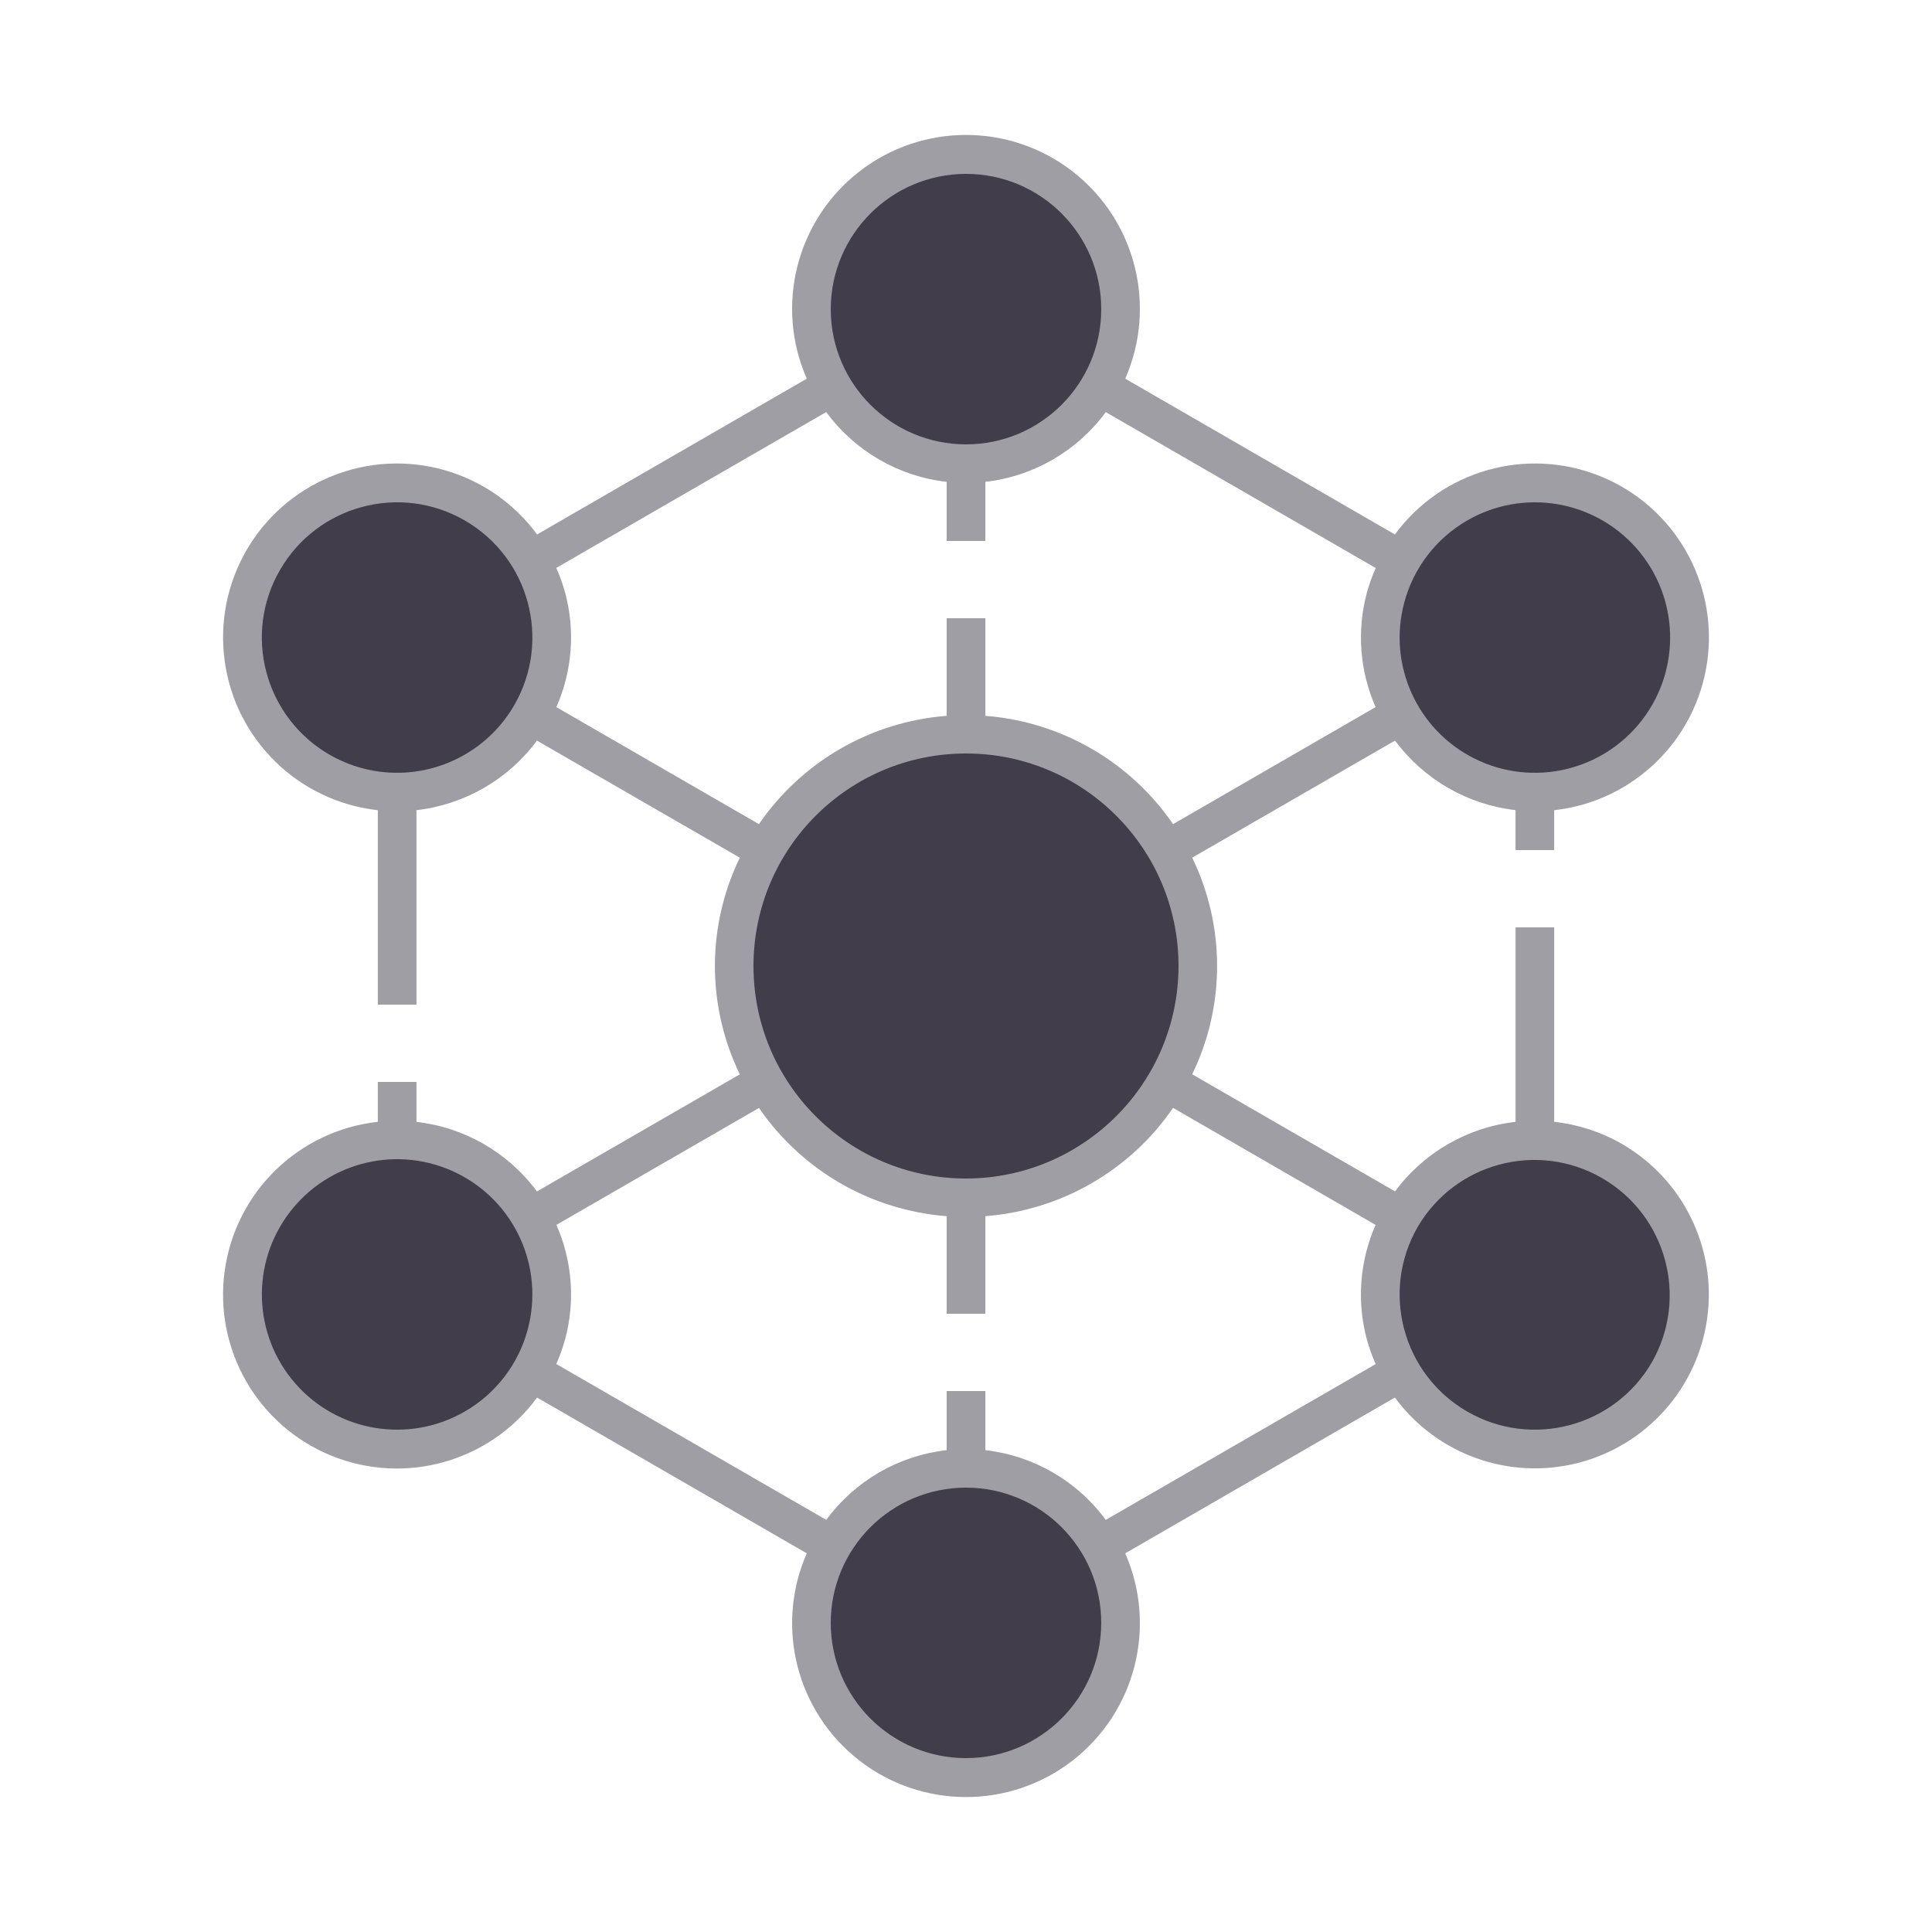
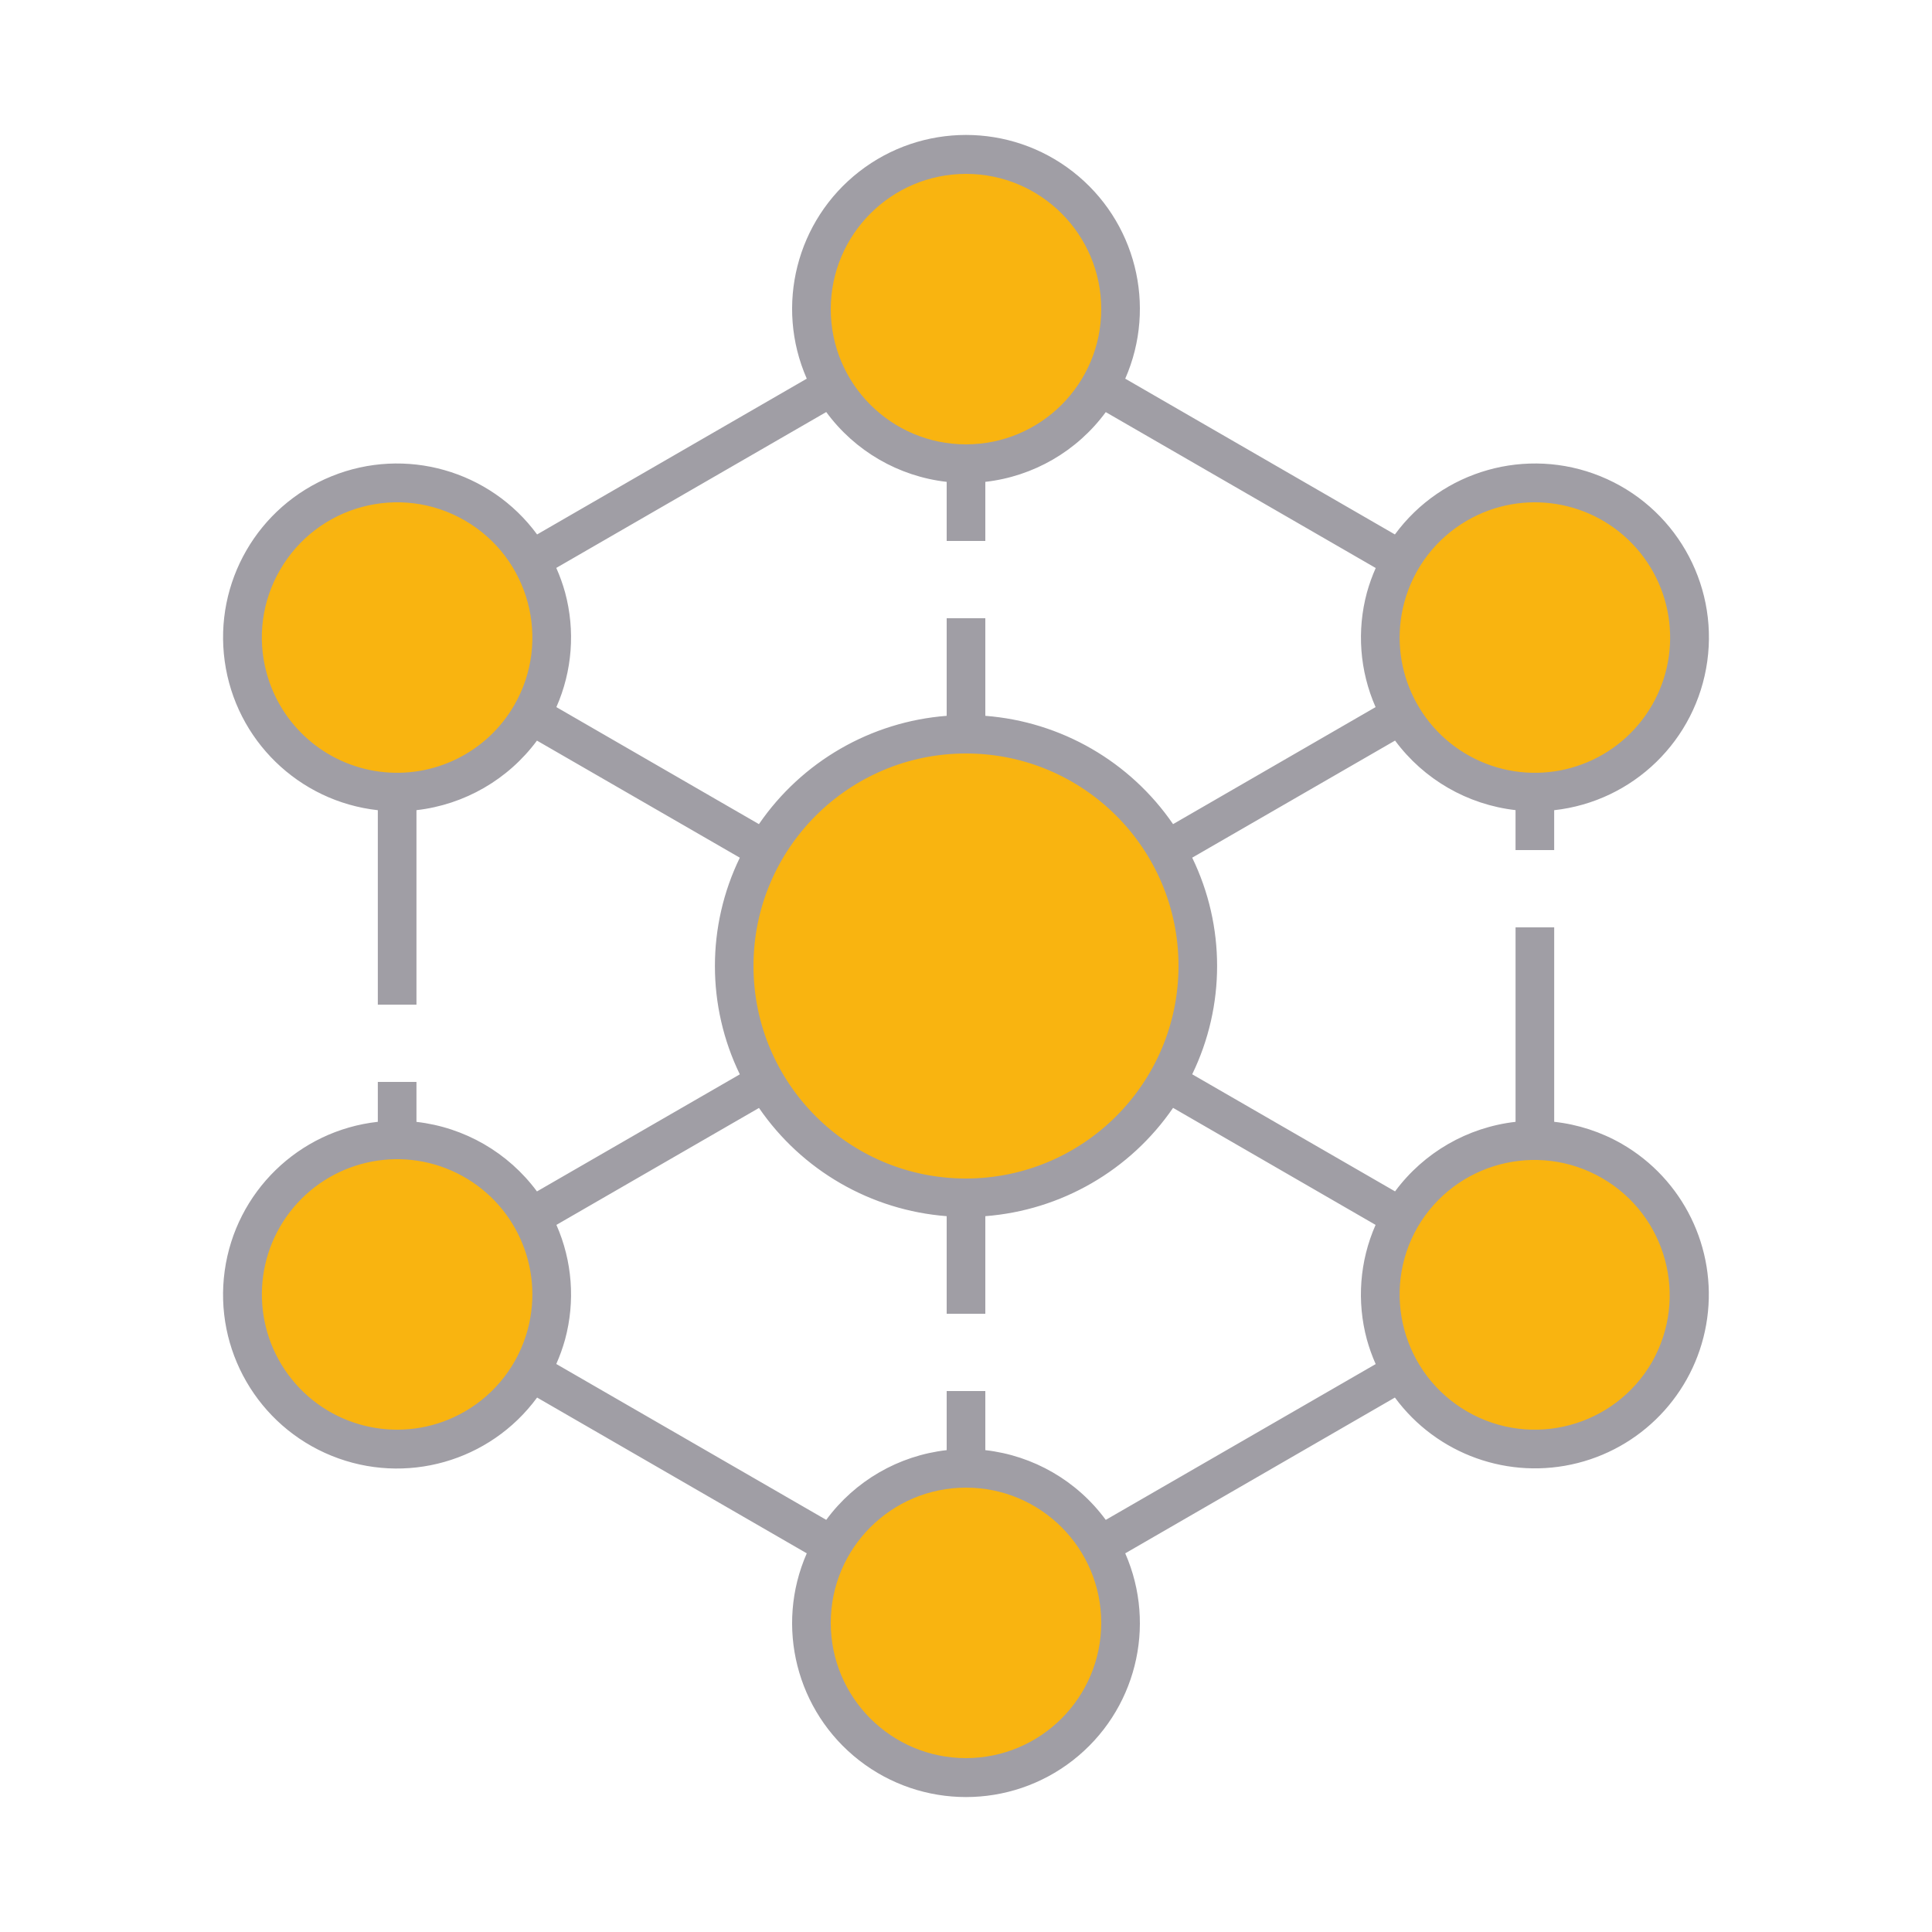
<svg xmlns="http://www.w3.org/2000/svg" width="100" height="100" viewBox="0 0 100 100">
  <defs>
    <style type="text/css">
-             .cls-1{fill:#413d4a}.cls-2{fill:#a09ea5}.cls-3{fill:none}
+             .cls-1{fill:#f9b410}.cls-2{fill:#a09ea5}.cls-3{fill:none}
        </style>
  </defs>
  <g id="ic_empty_dark_peers">
    <g id="Group_9049" data-name="Group 9049">
      <g id="Group_9048" data-name="Group 9048">
        <circle id="Ellipse_633" cx="12" cy="12" r="12" class="cls-1" data-name="Ellipse 633" transform="translate(38 38)" />
        <circle id="Ellipse_634" cx="8" cy="8" r="8" class="cls-1" data-name="Ellipse 634" transform="translate(42 8)" />
        <circle id="Ellipse_635" cx="8" cy="8" r="8" class="cls-1" data-name="Ellipse 635" transform="translate(42 76)" />
        <circle id="Ellipse_636" cx="8" cy="8" r="8" class="cls-1" data-name="Ellipse 636" transform="translate(12.555 25)" />
        <circle id="Ellipse_637" cx="8" cy="8" r="8" class="cls-1" data-name="Ellipse 637" transform="translate(71.445 59)" />
        <circle id="Ellipse_638" cx="8" cy="8" r="8" class="cls-1" data-name="Ellipse 638" transform="translate(12.555 59)" />
        <circle id="Ellipse_639" cx="8" cy="8" r="8" class="cls-1" data-name="Ellipse 639" transform="translate(71.445 25)" />
      </g>
      <path id="Path_18999" d="M83.945 59.206a8.983 8.983 0 0 0-3.5-1.141V48h-2v10.066a9.028 9.028 0 0 0-6.237 3.6l-10.5-6.061a12.835 12.835 0 0 0 0-11.212l10.5-6.061a9.028 9.028 0 0 0 6.236 3.6V44h2v-2.064A9 9 0 1 0 72.2 27.663L58.242 19.6a9 9 0 1 0-16.484 0L27.8 27.663a9 9 0 1 0-8.244 14.273V52h2V41.934a9.032 9.032 0 0 0 6.237-3.6l10.5 6.06a12.839 12.839 0 0 0 0 11.214l-10.5 6.06a9.028 9.028 0 0 0-6.237-3.6V56h-2v2.065A9 9 0 1 0 27.8 72.337L41.758 80.4a9 9 0 1 0 16.484 0L72.2 72.337a9 9 0 1 0 11.745-13.131zM50 61a11 11 0 1 1 11-11 11.013 11.013 0 0 1-11 11zm25.945-34.062a7 7 0 1 1-3.261 4.25 6.986 6.986 0 0 1 3.261-4.25zM50 9a7 7 0 1 1-7 7 7.008 7.008 0 0 1 7-7zM26.617 36.5a7 7 0 0 1-12.823-1.688 6.953 6.953 0 0 1 .7-5.312 7 7 0 0 1 9.562-2.562 7 7 0 0 1 2.561 9.562zm2.181.1a8.935 8.935 0 0 0 .451-5.934 9.138 9.138 0 0 0-.456-1.271l13.973-8.068A8.992 8.992 0 0 0 49 24.941V28h2v-3.059a8.992 8.992 0 0 0 6.234-3.61L71.207 29.4a9.2 9.2 0 0 0-.456 1.272A8.935 8.935 0 0 0 71.2 36.6l-10.482 6.057A13 13 0 0 0 51 37.051V32h-2v5.051a13 13 0 0 0-9.718 5.606zm-4.743 36.462a7 7 0 1 1 3.261-4.25 6.99 6.99 0 0 1-3.261 4.25zM50 91a7 7 0 1 1 7-7 7.008 7.008 0 0 1-7 7zm7.234-12.331A8.992 8.992 0 0 0 51 75.059V72h-2v3.059a8.994 8.994 0 0 0-6.234 3.609L28.793 70.6a9.151 9.151 0 0 0 .456-1.272A8.932 8.932 0 0 0 28.8 63.4l10.485-6.053A13 13 0 0 0 49 62.949V68h2v-5.051a13 13 0 0 0 9.718-5.606L71.2 63.4a8.932 8.932 0 0 0-.451 5.933 9.151 9.151 0 0 0 .456 1.272zM85.507 70.5a7 7 0 0 1-9.562 2.562 7 7 0 0 1-2.562-9.562 7 7 0 0 1 12.124 7z" class="cls-2" data-name="Path 18999" />
    </g>
    <path id="Rectangle_4705" d="M0 0h100v100H0z" class="cls-3" data-name="Rectangle 4705" />
  </g>
</svg>
